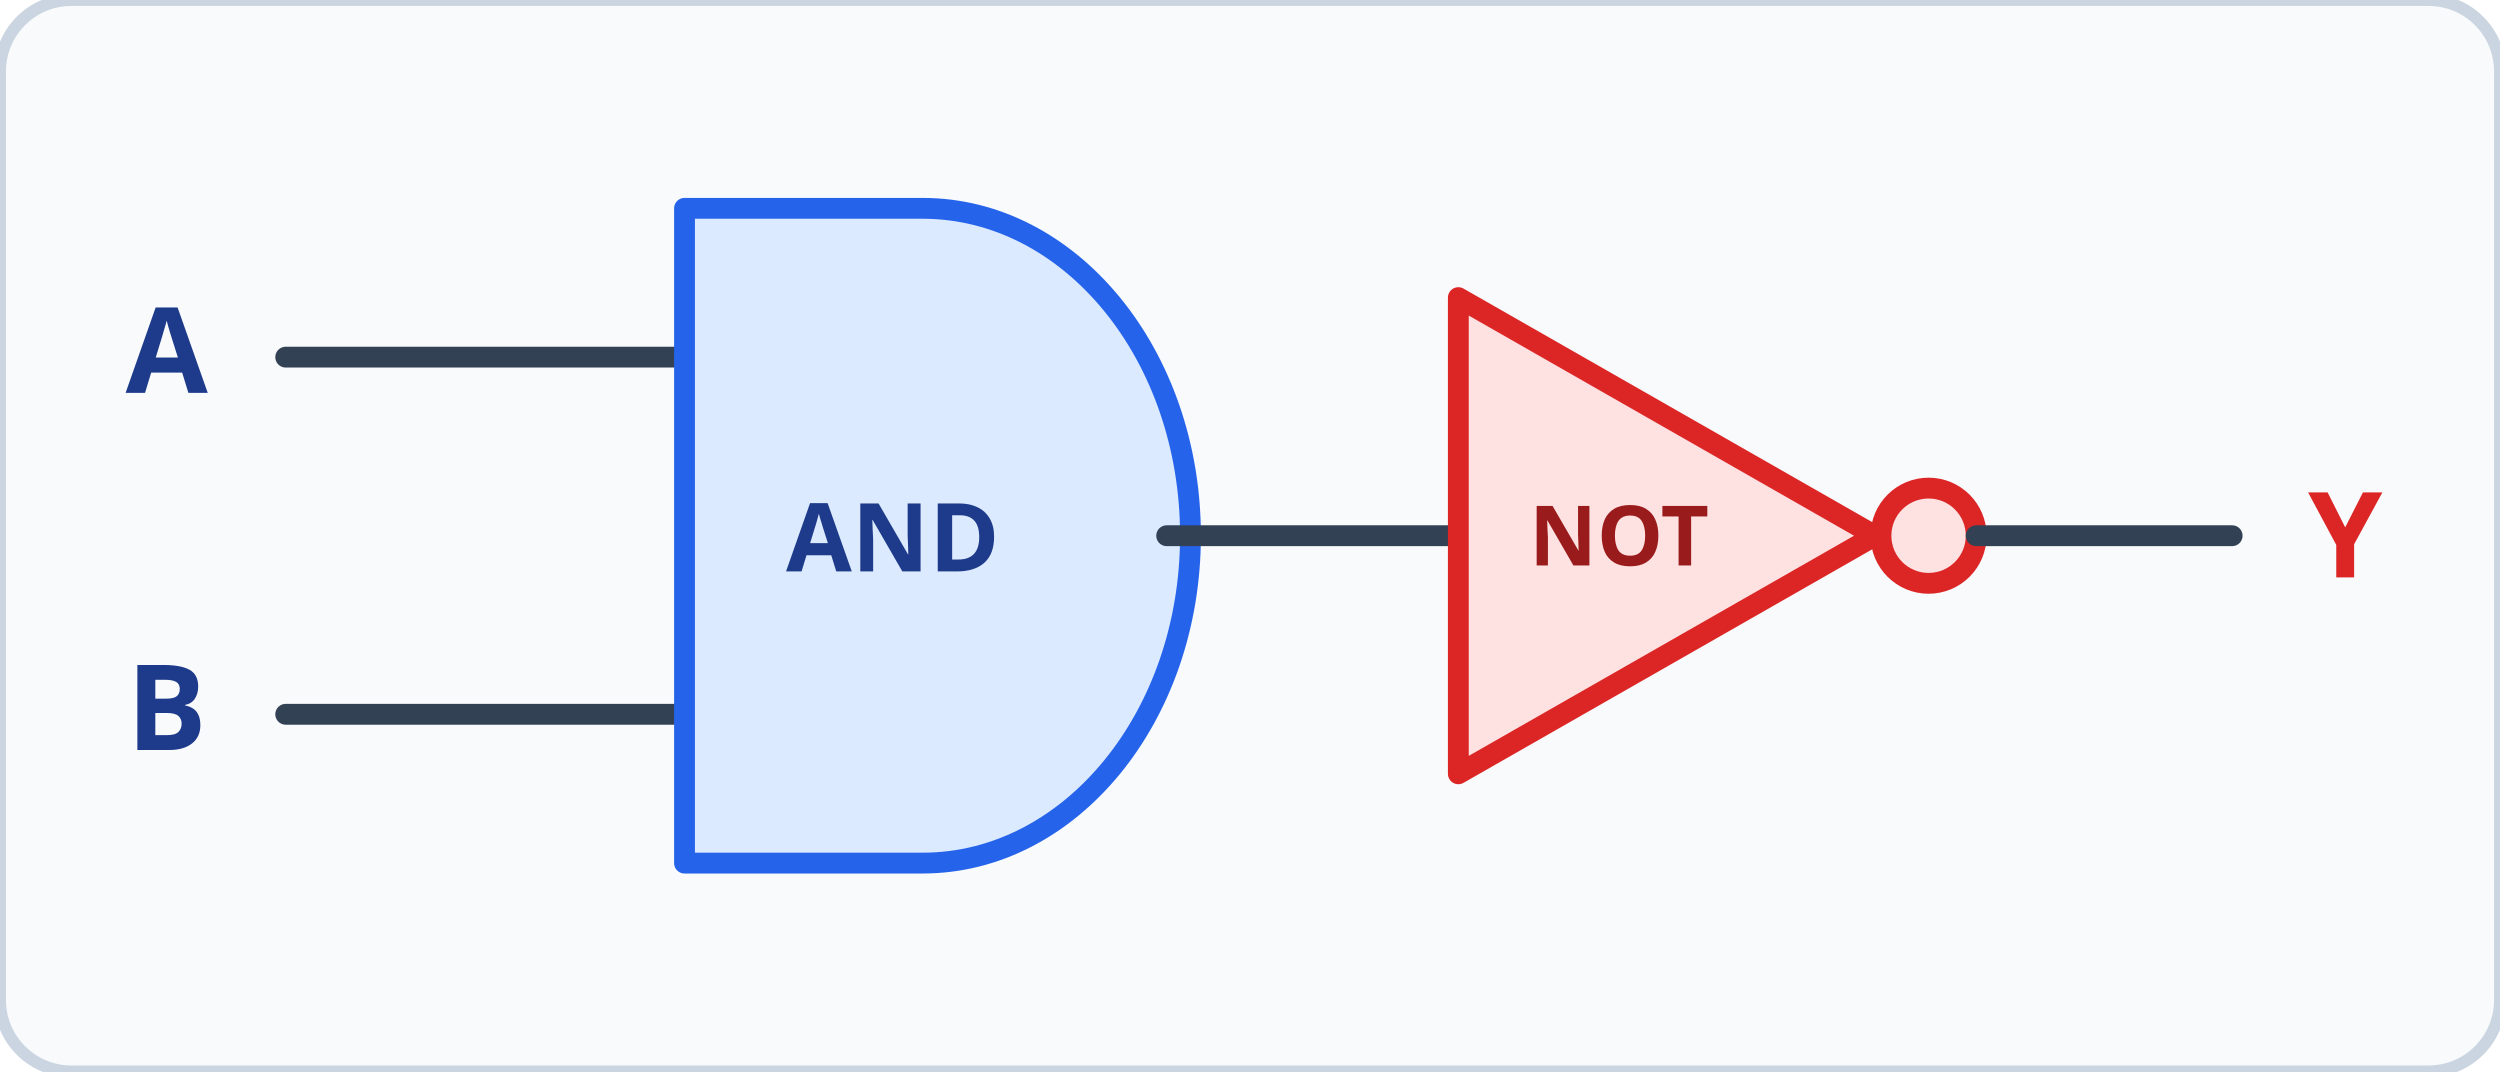
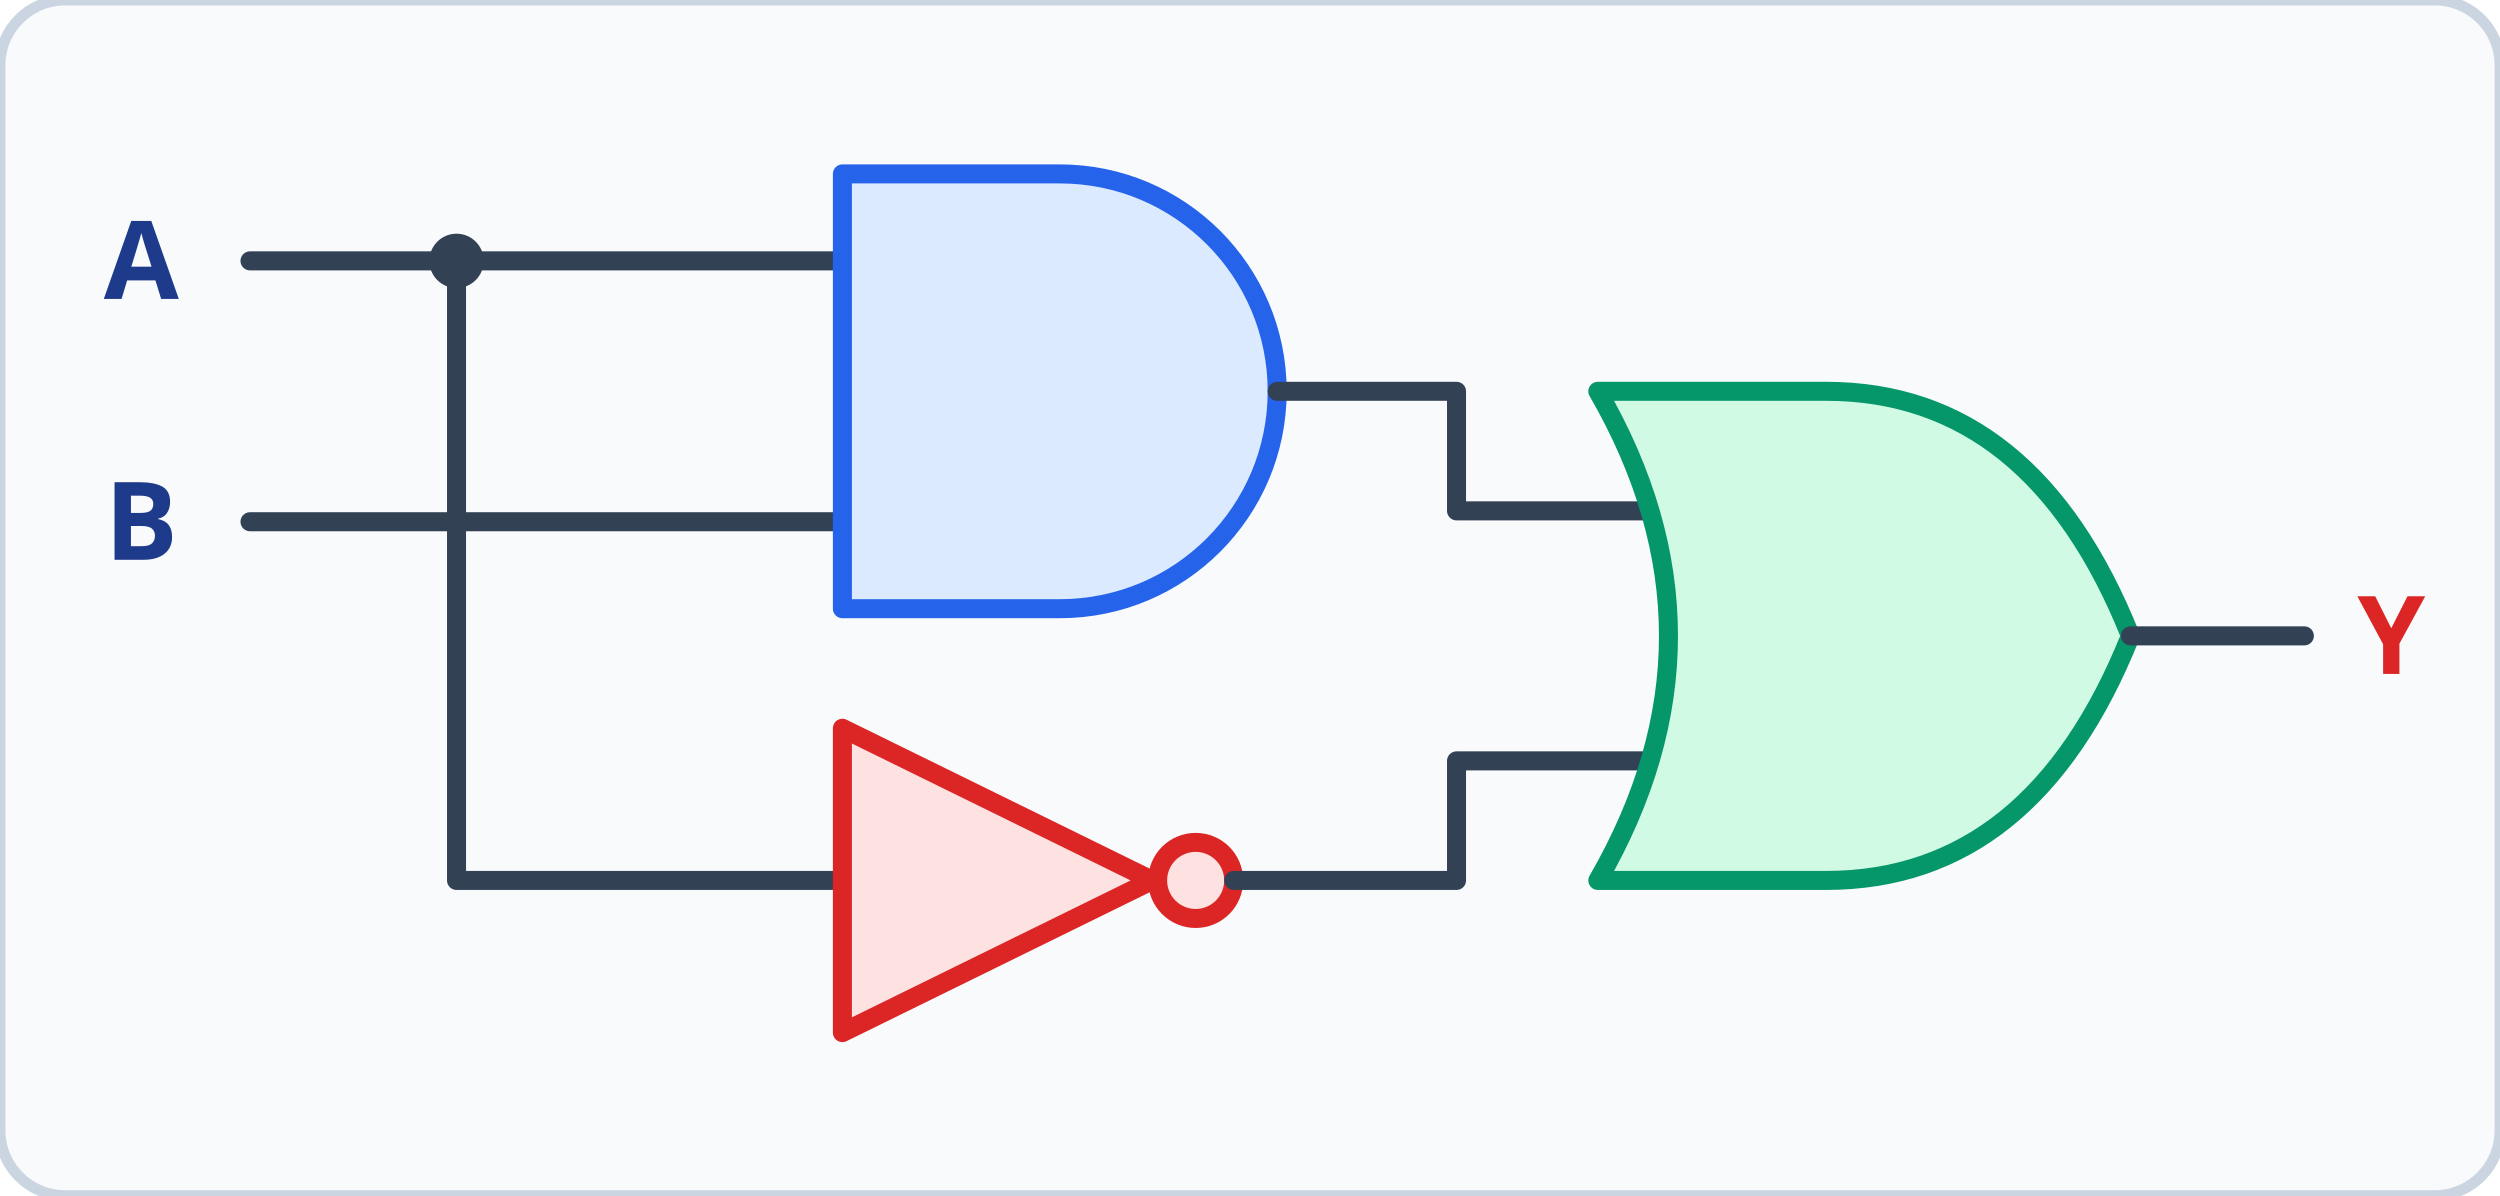
- <svg xmlns="http://www.w3.org/2000/svg" viewBox="0 0 420 180" width="100%" height="100%">
-   <rect width="420" height="180" rx="12" fill="#F8FAFC" stroke="#CBD5E1" stroke-width="2" />
-   <text x="28" y="66" font-family="sans-serif" font-size="20" font-weight="bold" fill="#1E3A8A" text-anchor="middle">A</text>
-   <text x="28" y="126" font-family="sans-serif" font-size="20" font-weight="bold" fill="#1E3A8A" text-anchor="middle">B</text>
-   <line x1="48" y1="60" x2="115" y2="60" stroke="#334155" stroke-width="3.5" stroke-linecap="round" />
-   <line x1="48" y1="120" x2="115" y2="120" stroke="#334155" stroke-width="3.5" stroke-linecap="round" />
-   <path d="M 115 35 L 155 35 A 45 55 0 0 1 155 145 L 115 145 Z" fill="#DBEAFE" stroke="#2563EB" stroke-width="3.5" stroke-linejoin="round" />
-   <text x="150" y="96" font-family="sans-serif" font-size="16" font-weight="bold" fill="#1E3A8A" text-anchor="middle">AND</text>
-   <line x1="196" y1="90" x2="245" y2="90" stroke="#334155" stroke-width="3.5" stroke-linecap="round" />
-   <polygon points="245,50 245,130 315,90" fill="#FEE2E2" stroke="#DC2626" stroke-width="3.5" stroke-linejoin="round" />
-   <circle cx="324" cy="90" r="8" fill="#FEE2E2" stroke="#DC2626" stroke-width="3.5" />
-   <text x="272" y="95" font-family="sans-serif" font-size="14" font-weight="bold" fill="#991B1B" text-anchor="middle">NOT</text>
-   <line x1="332" y1="90" x2="375" y2="90" stroke="#334155" stroke-width="3.5" stroke-linecap="round" />
-   <text x="394" y="97" font-family="sans-serif" font-size="20" font-weight="bold" fill="#DC2626" text-anchor="middle">Y</text>
+ <svg xmlns="http://www.w3.org/2000/svg" viewBox="0 0 460 220" width="100%" height="100%">
+   <rect width="460" height="220" rx="12" fill="#F8FAFC" stroke="#CBD5E1" stroke-width="2" />
+   <text x="26" y="55" font-family="sans-serif" font-size="20" font-weight="bold" fill="#1E3A8A" text-anchor="middle">A</text>
+   <text x="26" y="103" font-family="sans-serif" font-size="20" font-weight="bold" fill="#1E3A8A" text-anchor="middle">B</text>
+   <line x1="46" y1="48" x2="155" y2="48" stroke="#334155" stroke-width="3.5" stroke-linecap="round" />
+   <circle cx="84" cy="48" r="5" fill="#334155" />
+   <polyline points="84,48 84,162 155,162" fill="none" stroke="#334155" stroke-width="3.5" stroke-linejoin="round" stroke-linecap="round" />
+   <line x1="46" y1="96" x2="155" y2="96" stroke="#334155" stroke-width="3.5" stroke-linecap="round" />
+   <path d="M 155 32 L 195 32 A 40 40 0 0 1 195 112 L 155 112 Z" fill="#DBEAFE" stroke="#2563EB" stroke-width="3.5" stroke-linejoin="round" />
+   <polygon points="155,134 155,190 212,162" fill="#FEE2E2" stroke="#DC2626" stroke-width="3.5" stroke-linejoin="round" />
+   <circle cx="220" cy="162" r="7" fill="#FEE2E2" stroke="#DC2626" stroke-width="3.5" />
+   <polyline points="235,72 268,72 268,94 306,94" fill="none" stroke="#334155" stroke-width="3.5" stroke-linejoin="round" stroke-linecap="round" />
+   <polyline points="227,162 268,162 268,140 306,140" fill="none" stroke="#334155" stroke-width="3.5" stroke-linejoin="round" stroke-linecap="round" />
+   <path d="M 294 72 Q 320 117 294 162 L 336 162 Q 374 162 392 117 Q 374 72 336 72 Z" fill="#D1FAE5" stroke="#059669" stroke-width="3.5" stroke-linejoin="round" />
+   <line x1="392" y1="117" x2="424" y2="117" stroke="#334155" stroke-width="3.5" stroke-linecap="round" />
+   <text x="440" y="124" font-family="sans-serif" font-size="20" font-weight="bold" fill="#DC2626" text-anchor="middle">Y</text>
</svg>
